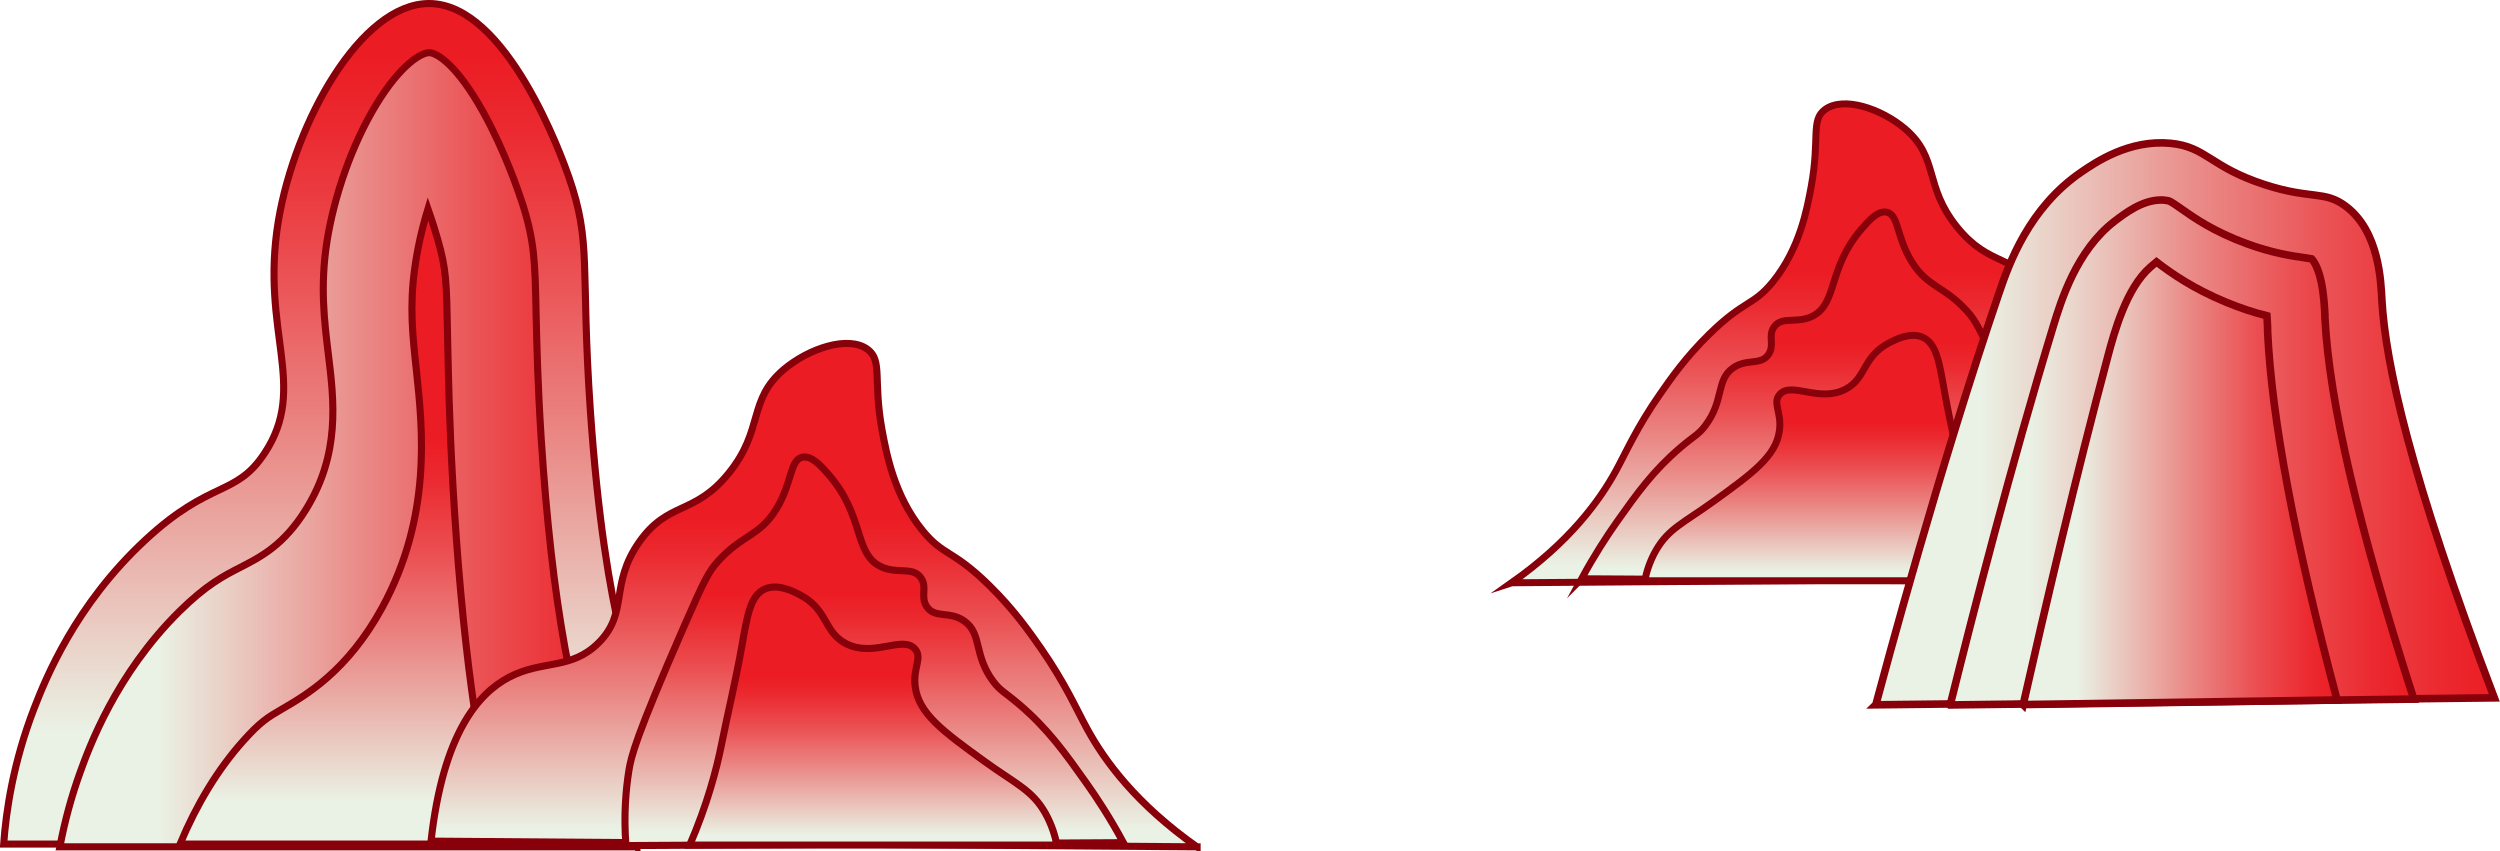
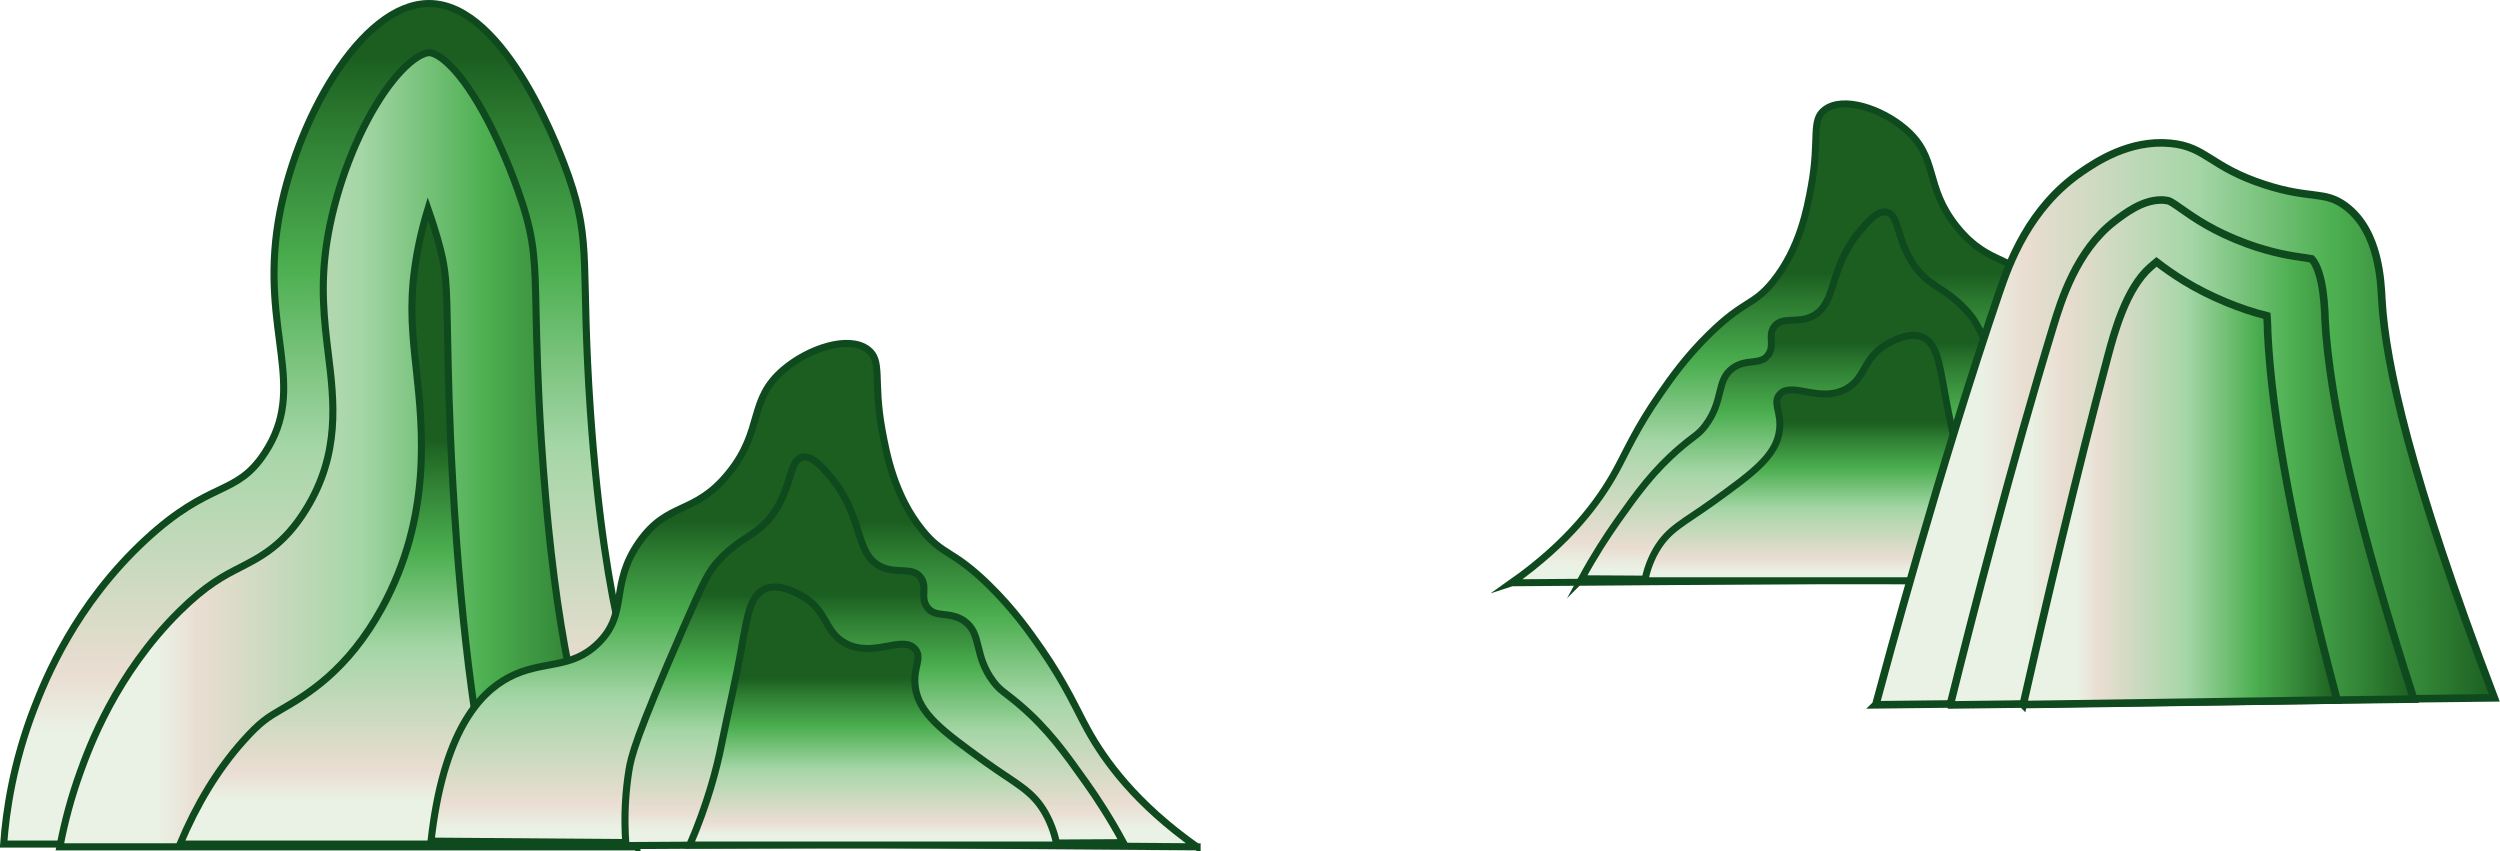
<svg xmlns="http://www.w3.org/2000/svg" xmlns:xlink="http://www.w3.org/1999/xlink" id="Layer_2" data-name="Layer 2" viewBox="0 0 197.5 67.2">
  <defs>
    <style>
      .cls-1 {
        fill: url(#linear-gradient-11);
      }

      .cls-1, .cls-2, .cls-3, .cls-4, .cls-5, .cls-6, .cls-7, .cls-8, .cls-9, .cls-10, .cls-11, .cls-12 {
-         stroke: #87000a;
+         stroke: #0f4a1f;
        stroke-miterlimit: 10;
      }

      .cls-1, .cls-11, .cls-12 {
        stroke-width: .6px;
      }

      .cls-2 {
        fill: url(#linear-gradient-5);
      }

      .cls-2, .cls-3, .cls-5, .cls-6, .cls-8, .cls-9 {
        stroke-width: .56px;
      }

      .cls-3 {
        fill: url(#linear-gradient-7);
      }

      .cls-4 {
        fill: url(#linear-gradient-3);
      }

      .cls-4, .cls-7, .cls-10 {
        stroke-width: .55px;
      }

      .cls-5 {
        fill: url(#linear-gradient-9);
      }

      .cls-6 {
        fill: url(#linear-gradient-8);
      }

      .cls-7 {
        fill: url(#linear-gradient);
      }

      .cls-8 {
        fill: url(#linear-gradient-4);
      }

      .cls-9 {
        fill: url(#linear-gradient-6);
      }

      .cls-10 {
        fill: url(#linear-gradient-2);
      }

      .cls-11 {
        fill: url(#linear-gradient-10);
      }

      .cls-12 {
        fill: url(#linear-gradient-12);
      }
    </style>
    <linearGradient id="linear-gradient" x1="148.19" y1="49.4" x2="148.19" y2="21.56" gradientUnits="userSpaceOnUse">
      <stop offset=".17" stop-color="#eaf2e5" />
      <stop offset=".24" stop-color="#eaddd2" />
-       <stop offset=".52" stop-color="#ea8b88" />
-       <stop offset=".74" stop-color="#eb4f52" />
-       <stop offset=".91" stop-color="#eb2a30" />
-       <stop offset="1" stop-color="#ec1c24" />
+       <stop offset=".52" stop-color="#a5d6a7" />
+       <stop offset=".74" stop-color="#4caf50" />
+       <stop offset=".91" stop-color="#2e7d32" />
+       <stop offset="1" stop-color="#1b5e20" />
    </linearGradient>
    <linearGradient id="linear-gradient-2" x1="143.67" y1="48.53" x2="143.67" y2="27.05" xlink:href="#linear-gradient" />
    <linearGradient id="linear-gradient-3" x1="143.74" y1="47.6" x2="143.74" y2="33.34" xlink:href="#linear-gradient" />
    <linearGradient id="linear-gradient-4" x1="29.34" y1="68.73" x2="29.34" y2="4.44" xlink:href="#linear-gradient" />
    <linearGradient id="linear-gradient-5" x1="4.73" y1="35.54" x2="50.32" y2="35.54" xlink:href="#linear-gradient" />
    <linearGradient id="linear-gradient-6" x1="26.9" y1="69.15" x2="26.9" y2="34.73" xlink:href="#linear-gradient" />
    <linearGradient id="linear-gradient-7" x1="624.48" y1="70.43" x2="624.48" y2="41.17" gradientTransform="translate(688.79) scale(-1 1)" xlink:href="#linear-gradient" />
    <linearGradient id="linear-gradient-8" x1="619.73" y1="69.52" x2="619.73" y2="46.93" gradientTransform="translate(688.79) scale(-1 1)" xlink:href="#linear-gradient" />
    <linearGradient id="linear-gradient-9" x1="619.8" y1="68.54" x2="619.8" y2="53.55" gradientTransform="translate(688.79) scale(-1 1)" xlink:href="#linear-gradient" />
    <linearGradient id="linear-gradient-10" y1="33.48" x2="197.06" y2="33.48" xlink:href="#linear-gradient" />
    <linearGradient id="linear-gradient-11" x1="154.07" y1="35.74" x2="190.68" y2="35.74" xlink:href="#linear-gradient" />
    <linearGradient id="linear-gradient-12" x1="159.83" y1="38.19" x2="184.64" y2="38.19" xlink:href="#linear-gradient" />
  </defs>
  <g id="Layer_1-2" data-name="Layer 1">
    <g>
      <g>
        <path class="cls-7" d="M119.4,46.05c4.57-3.22,6.94-6.45,8.26-8.86.81-1.48,1.62-3.38,3.48-6.05.88-1.27,2.05-2.94,3.91-4.76,2.78-2.72,3.42-2.18,5-4.11,2.13-2.62,2.71-5.76,3.04-7.57.69-3.75-.06-5.21,1.09-6.05,1.45-1.07,4.43-.07,6.3,1.51,2.73,2.31,1.48,4.5,4.13,7.78,2.59,3.21,4.55,2.08,6.74,5.19,2.25,3.21.77,5.28,3.04,7.57,2.07,2.08,4.21,1.28,6.74,2.59,2.3,1.2,4.95,4.19,5.87,12.32-19.19.14-38.38.29-57.57.43Z" />
        <path class="cls-10" d="M124.94,45.73c1.01-1.86,2-3.38,2.82-4.54,1.56-2.2,2.84-4,5-5.84,1.13-.96,1.41-1,1.96-1.73,1.5-1.99.83-3.57,2.17-4.54,1.11-.8,2.2-.17,2.82-1.08.51-.75-.06-1.44.43-2.16.62-.9,1.8-.24,3.04-.86,2.01-1,1.19-3.81,3.91-6.92.58-.67,1.27-1.44,1.96-1.3.95.2.76,1.94,1.96,3.89,1.25,2.05,2.54,1.91,4.35,3.89.73.8,1.05,1.41,2.61,4.97,3.66,8.38,3.96,9.75,4.13,10.81.22,1.38.4,3.29.22,5.62-12.46-.07-24.91-.14-37.37-.22Z" />
        <path class="cls-4" d="M129.94,45.88c.11-.58.34-1.45.87-2.38.99-1.74,2.19-2.18,4.56-3.89,3.1-2.24,4.96-3.59,5.21-5.62.18-1.43-.56-2.14,0-2.81.92-1.1,3.11.66,5.21-.43,1.69-.88,1.32-2.57,3.48-3.68.51-.26,1.65-.85,2.61-.43,1.12.49,1.33,2.04,1.74,4.32.44,2.46,1.03,4.9,1.52,7.35.37,1.85,1.05,4.47,2.39,7.57h-27.59Z" />
      </g>
      <g>
        <path class="cls-8" d="M58.38,66.68c-2.05-2.09-4.88-5.4-7.15-10.03-.8-1.62-3.42-7.27-4.59-24.18-.79-11.54.13-13.21-1.71-18.51-.52-1.48-4.89-13.69-11.04-13.68-5.37,0-10.59,9.33-11.9,17.18-1.45,8.75,2.4,13.08-1.09,18.35-2.28,3.45-4.24,2.05-9.41,6.84-5.56,5.15-7.91,11.03-8.79,13.3-1.66,4.3-2.22,8.12-2.41,10.73,19.36,0,38.72,0,58.08,0Z" />
        <path class="cls-2" d="M50.32,66.91c-.96-1.56-1.83-3.18-2.59-4.84-2.47-5.38-4.14-14.58-4.97-27.34-.29-4.51-.35-7.58-.41-10.04-.08-4-.12-5.65-1.1-8.68-.3-.92-1.41-4.16-3.08-7.16-2.06-3.71-3.66-4.69-4.27-4.69-.58,0-2.22.87-4.2,4.14-1.85,3.05-3.29,7.09-3.87,10.78-.55,3.53-.21,6.26.11,8.91.45,3.68.96,7.86-1.78,12.27-1.73,2.8-3.57,3.74-5.19,4.57-1.31.67-2.66,1.36-4.81,3.48-5.02,4.97-7.13,10.77-7.82,12.68-.69,1.91-1.23,3.89-1.61,5.91h45.59Z" />
        <path class="cls-9" d="M39.6,66.68c-1.86-6.88-3.14-16.4-3.82-28.37-.3-5.27-.36-8.83-.42-11.69-.08-4.41-.1-5.32-.78-7.71-.12-.41-.38-1.3-.77-2.41-.48,1.56-.84,3.18-1.05,4.73-.41,2.99-.17,5.24.14,8.08.49,4.57,1.23,11.48-2.72,18.71-2.73,4.99-5.98,6.88-7.91,8-1.1.64-1.7.99-3.08,2.54-1.97,2.21-3.63,4.93-4.97,8.12h25.39Z" />
      </g>
      <g>
        <path class="cls-3" d="M94.57,66.91c-4.81-3.39-7.29-6.78-8.68-9.32-.85-1.55-1.71-3.56-3.65-6.36-.93-1.33-2.16-3.09-4.11-5-2.92-2.86-3.6-2.29-5.25-4.32-2.24-2.75-2.85-6.06-3.2-7.95-.72-3.95.06-5.47-1.14-6.36-1.52-1.13-4.66-.07-6.62,1.59-2.87,2.43-1.55,4.73-4.34,8.18-2.72,3.37-4.79,2.19-7.08,5.45-2.37,3.37-.81,5.55-3.2,7.95-2.18,2.18-4.43,1.34-7.08,2.73-2.42,1.27-5.21,4.41-6.17,12.95,20.17.15,40.35.3,60.52.45Z" />
        <path class="cls-6" d="M88.75,66.57c-1.06-1.96-2.1-3.55-2.97-4.77-1.64-2.31-2.99-4.21-5.25-6.14-1.19-1.01-1.48-1.06-2.06-1.82-1.57-2.09-.87-3.76-2.28-4.77-1.17-.84-2.32-.18-2.97-1.14-.54-.79.06-1.52-.46-2.27-.65-.95-1.89-.26-3.2-.91-2.11-1.05-1.26-4.01-4.11-7.27-.61-.7-1.34-1.51-2.06-1.36-1,.21-.8,2.04-2.06,4.09-1.32,2.15-2.67,2.01-4.57,4.09-.77.84-1.1,1.48-2.74,5.23-3.85,8.81-4.16,10.25-4.34,11.36-.23,1.45-.42,3.46-.23,5.91,13.09-.08,26.19-.15,39.28-.23Z" />
        <path class="cls-5" d="M83.49,66.74c-.12-.61-.36-1.52-.91-2.5-1.04-1.83-2.31-2.29-4.8-4.09-3.26-2.36-5.21-3.77-5.48-5.91-.19-1.5.58-2.25,0-2.95-.97-1.16-3.27.7-5.48-.45-1.78-.93-1.39-2.7-3.65-3.86-.54-.28-1.73-.89-2.74-.45-1.17.51-1.4,2.15-1.83,4.55-.46,2.59-1.08,5.15-1.6,7.73-.39,1.95-1.11,4.7-2.51,7.95,9.67,0,19.34,0,29.01,0Z" />
      </g>
      <g>
        <path class="cls-11" d="M148.19,55.67c.78-2.9,4.96-18.49,9.73-32.51.79-2.32,2.36-6.74,6.52-9.58,1.1-.75,3.76-2.57,7.02-2.26,2.84.27,3.13,1.86,7.43,3.26,3.68,1.2,4.75.45,6.42,1.71,2.67,2,2.78,6,2.86,7.43.28,4.93,2.2,13.84,8.88,31.41-16.29.18-32.58.37-48.87.55Z" />
        <path class="cls-1" d="M154.07,55.67c1.79-7.2,4.86-19.13,8.15-29.93.59-1.93,1.81-5.95,4.84-8.27.82-.62,2.18-1.67,3.67-1.67.1,0,.21,0,.31.02.35.04.38.04,1.26.66,1.02.72,2.56,1.8,5.16,2.76,2.11.77,3.61.98,4.59,1.12.15.02.41.06.57.09.18.19.52.68.77,1.88.2.98.25,2.02.28,2.57v.22c.34,6.62,2.64,16.48,7.02,30.11l-36.61.46Z" />
        <path class="cls-12" d="M159.83,55.67c1.72-7.61,4.15-18.01,6.72-27.63.46-1.71,1.41-5.26,3.32-6.93.15-.13.32-.28.49-.42,1.2.92,2.89,2.1,5.47,3.17,1.11.46,2.18.82,3.26,1.09.03.38.04.72.05.95v.25c.32,6.89,2.11,16.44,5.49,29.15l-24.81.36Z" />
      </g>
    </g>
  </g>
</svg>
